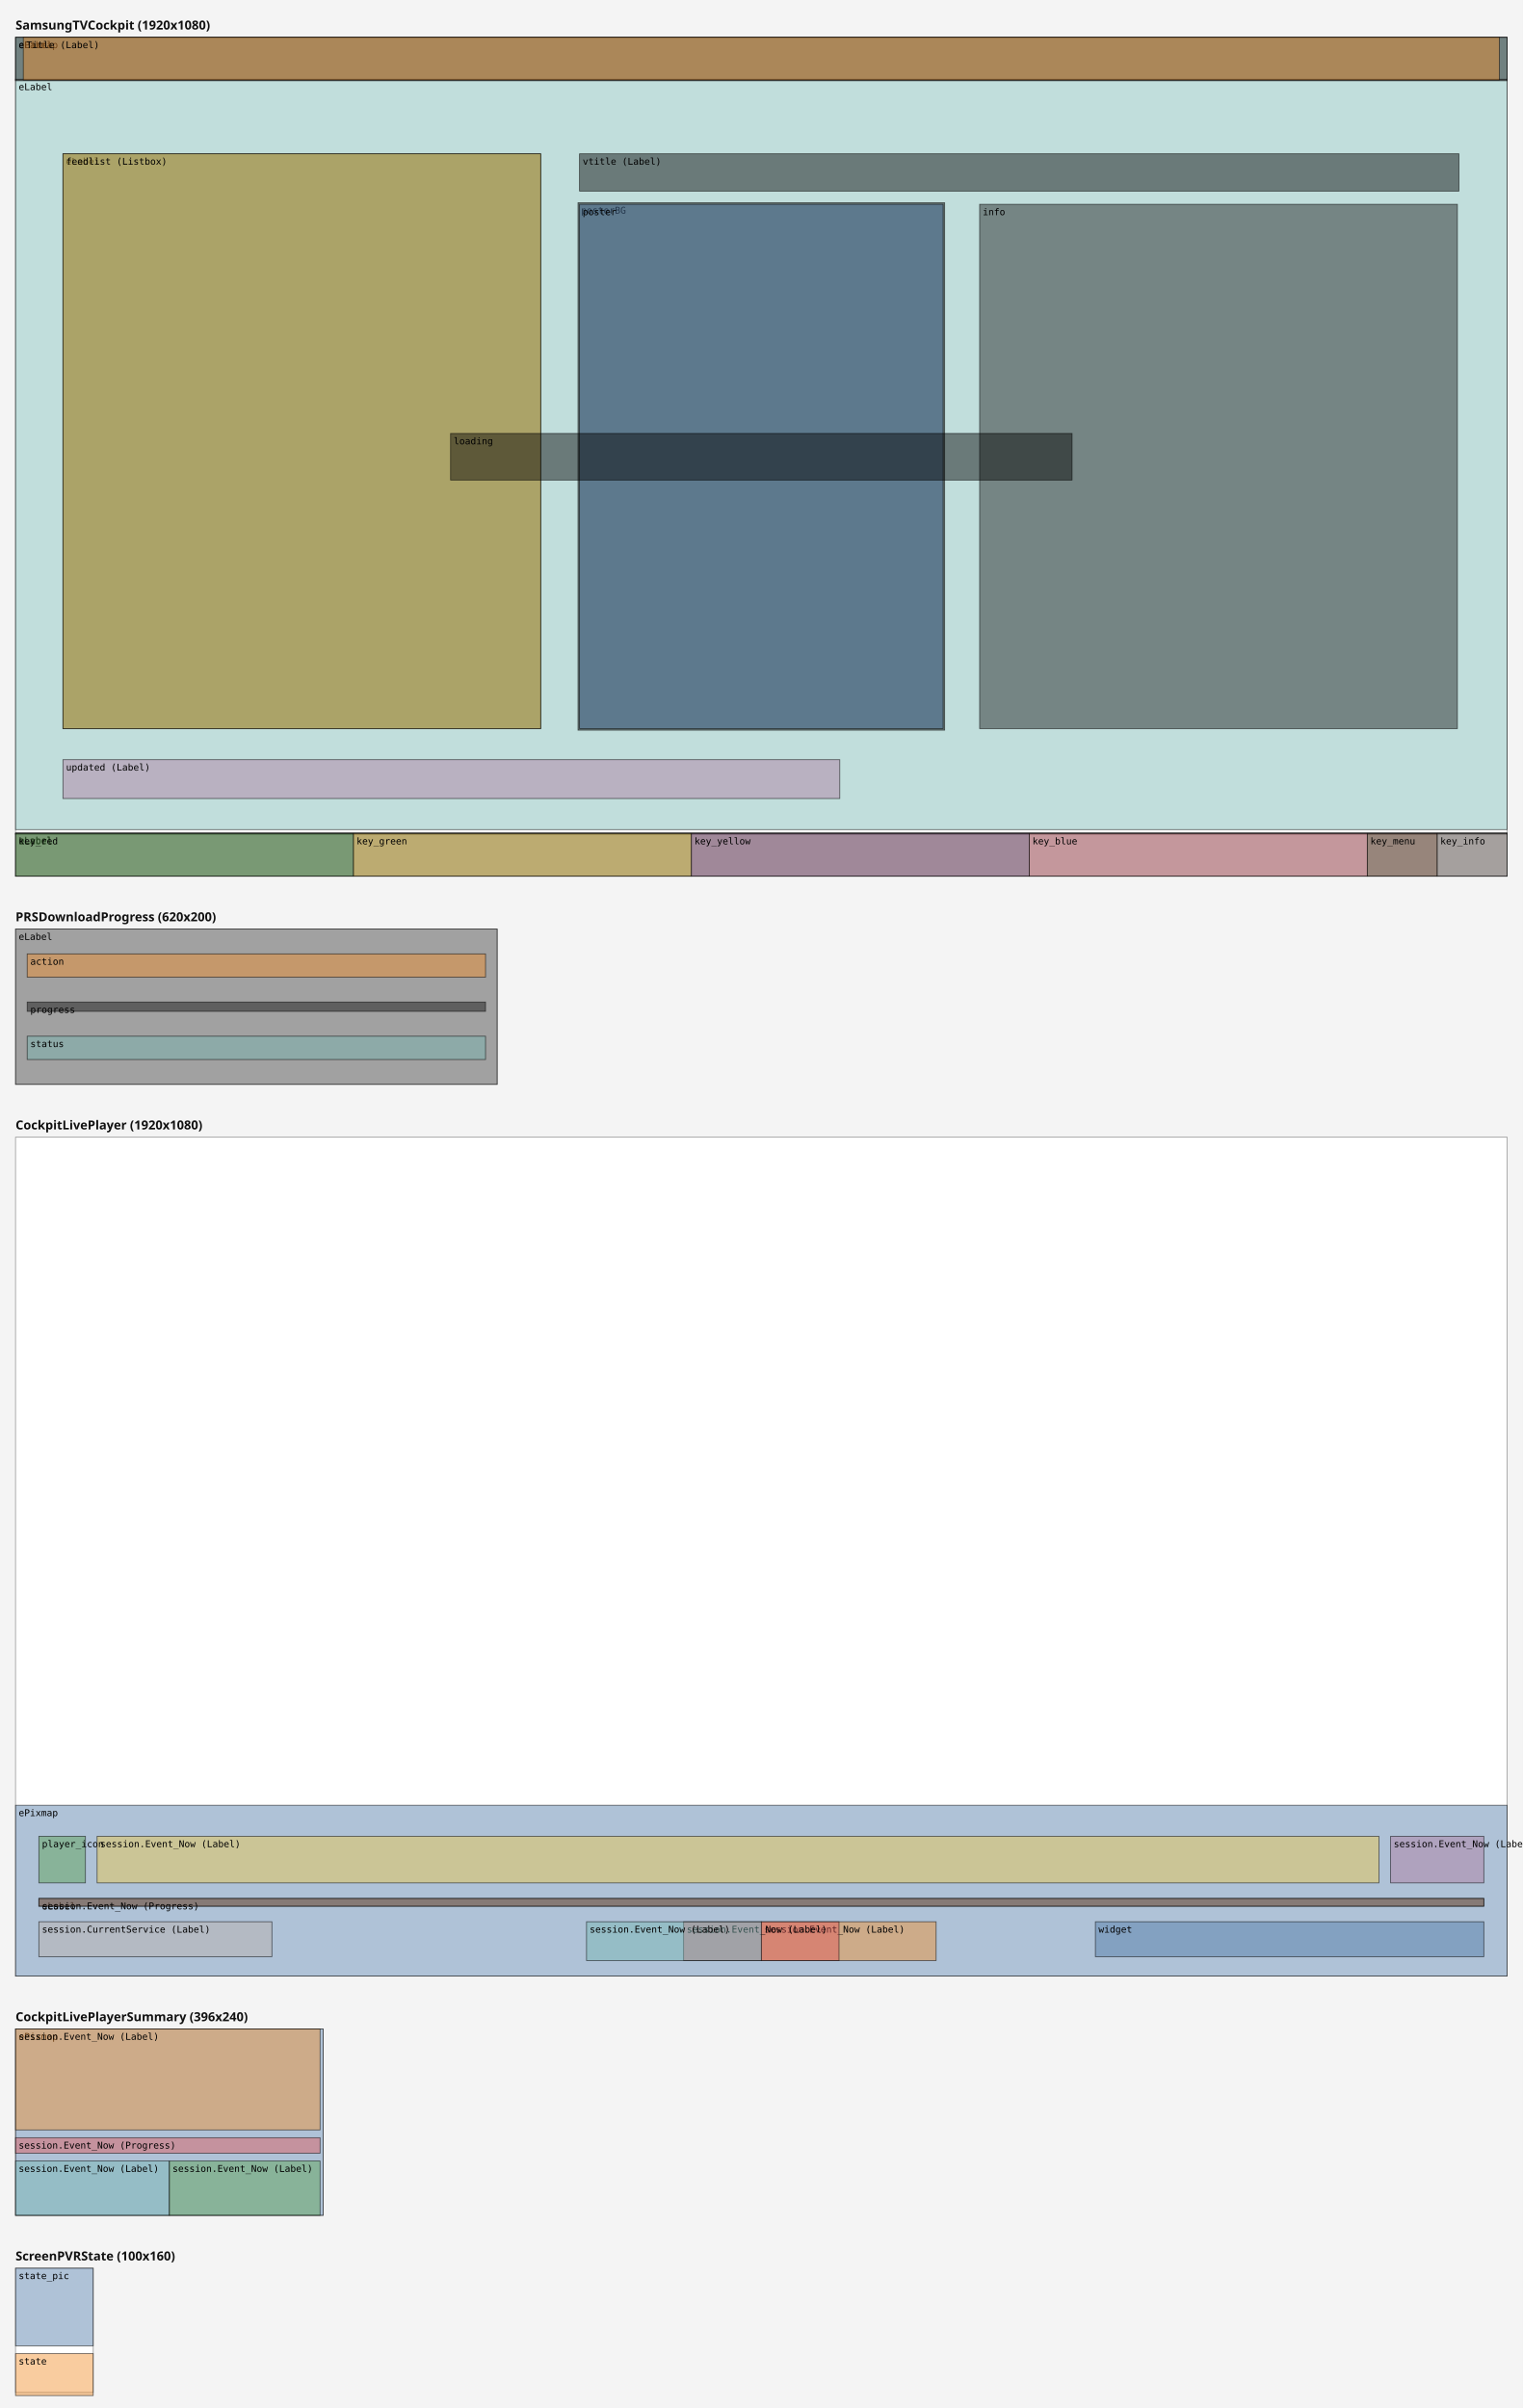
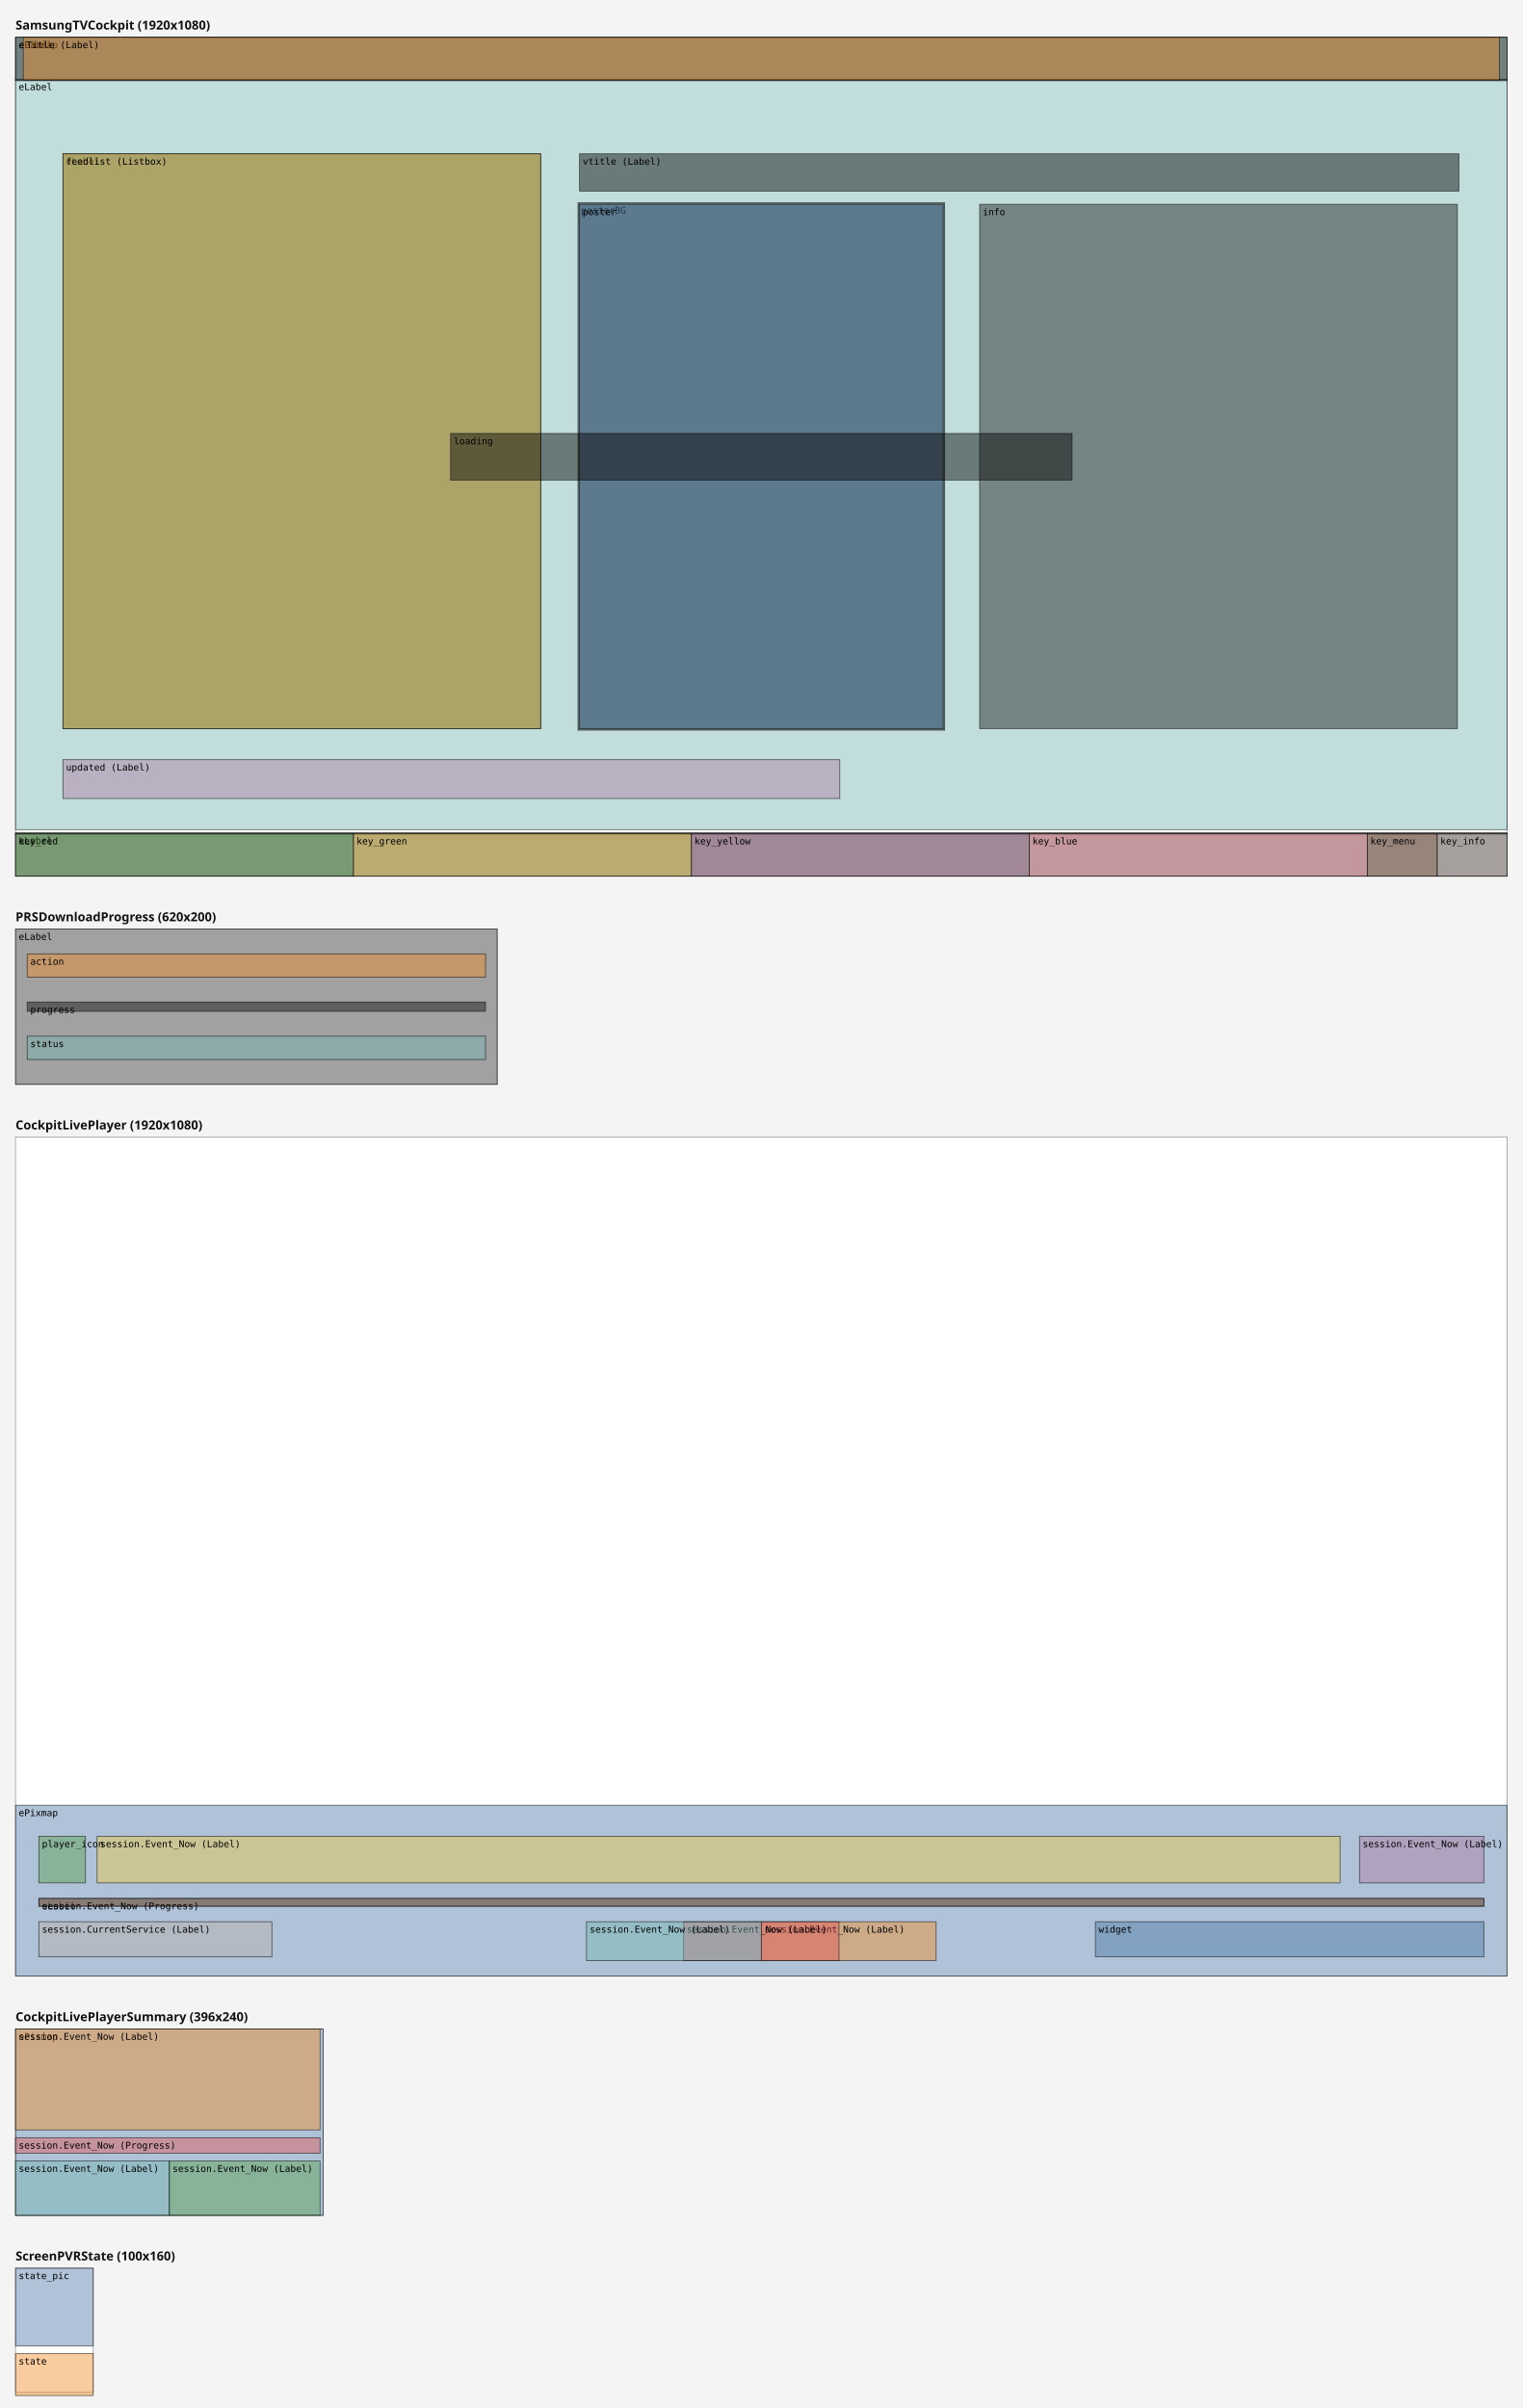
<svg xmlns="http://www.w3.org/2000/svg" width="1960" height="3100" viewBox="0 0 1960 3100">
  <rect x="0" y="0" width="1960" height="3100" fill="#f4f4f4" />
  <text x="20" y="38" font-family="sans-serif" font-size="16" font-weight="bold" fill="#111111">SamsungTVCockpit (1920x1080)</text>
  <g data-screen="0" transform="translate(20,48)">
    <rect x="0" y="0" width="1920" height="1080" fill="#ffffff" stroke="#999999" stroke-width="1" />
    <g>
      <rect data-ref="0:3" x="0" y="0" width="1920" height="1020" fill="#76b7b2" fill-opacity="0.45" stroke="#000000" stroke-opacity="0.6" stroke-width="1" />
      <text x="4" y="14" font-family="monospace" font-size="12" fill="#000000">ePixmap</text>
    </g>
    <g>
      <rect data-ref="0:0" x="0" y="0" width="1920" height="55" fill="#101010" fill-opacity="0.45" stroke="#000000" stroke-opacity="0.6" stroke-width="1" />
      <text x="4" y="14" font-family="monospace" font-size="12" fill="#000000">eLabel</text>
    </g>
    <g>
      <rect data-ref="0:2" x="0" y="54" width="1920" height="2" fill="#404040" fill-opacity="0.45" stroke="#000000" stroke-opacity="0.6" stroke-width="1" />
      <text x="4" y="68" font-family="monospace" font-size="12" fill="#000000">eLabel</text>
    </g>
    <g>
      <rect data-ref="0:12" x="0" y="1024" width="1920" height="2" fill="#404040" fill-opacity="0.45" stroke="#000000" stroke-opacity="0.6" stroke-width="1" />
      <text x="4" y="1038" font-family="monospace" font-size="12" fill="#000000">eLabel</text>
    </g>
    <g>
      <rect data-ref="0:13" x="0" y="1025" width="1920" height="55" fill="#101010" fill-opacity="0.45" stroke="#000000" stroke-opacity="0.6" stroke-width="1" />
      <text x="4" y="1039" font-family="monospace" font-size="12" fill="#000000">eLabel</text>
    </g>
    <g>
      <rect data-ref="0:1" x="10" y="0" width="1900" height="55" fill="#f28e2b" fill-opacity="0.45" stroke="#000000" stroke-opacity="0.6" stroke-width="1" />
      <text x="14" y="14" font-family="monospace" font-size="12" fill="#000000">Title (Label)</text>
    </g>
    <g>
      <rect data-ref="0:4" x="61" y="150" width="615" height="740" fill="#1a1a1a" fill-opacity="0.45" stroke="#000000" stroke-opacity="0.6" stroke-width="1" />
      <text x="65" y="164" font-family="monospace" font-size="12" fill="#000000">eLabel</text>
    </g>
    <g>
      <rect data-ref="0:14" x="0" y="1025" width="435" height="55" fill="#59a14f" fill-opacity="0.45" stroke="#000000" stroke-opacity="0.6" stroke-width="1" />
      <text x="4" y="1039" font-family="monospace" font-size="12" fill="#000000">key_red</text>
    </g>
    <g>
      <rect data-ref="0:15" x="435" y="1025" width="435" height="55" fill="#edc948" fill-opacity="0.45" stroke="#000000" stroke-opacity="0.6" stroke-width="1" />
      <text x="439" y="1039" font-family="monospace" font-size="12" fill="#000000">key_green</text>
    </g>
    <g>
      <rect data-ref="0:16" x="870" y="1025" width="435" height="55" fill="#b07aa1" fill-opacity="0.45" stroke="#000000" stroke-opacity="0.6" stroke-width="1" />
      <text x="874" y="1039" font-family="monospace" font-size="12" fill="#000000">key_yellow</text>
    </g>
    <g>
      <rect data-ref="0:17" x="1305" y="1025" width="435" height="55" fill="#ff9da7" fill-opacity="0.45" stroke="#000000" stroke-opacity="0.6" stroke-width="1" />
      <text x="1309" y="1039" font-family="monospace" font-size="12" fill="#000000">key_blue</text>
    </g>
    <g>
      <rect data-ref="0:18" x="1740" y="1025" width="90" height="55" fill="#9c755f" fill-opacity="0.45" stroke="#000000" stroke-opacity="0.6" stroke-width="1" />
      <text x="1744" y="1039" font-family="monospace" font-size="12" fill="#000000">key_menu</text>
    </g>
    <g>
      <rect data-ref="0:19" x="1830" y="1025" width="90" height="55" fill="#bab0ac" fill-opacity="0.45" stroke="#000000" stroke-opacity="0.6" stroke-width="1" />
      <text x="1834" y="1039" font-family="monospace" font-size="12" fill="#000000">key_info</text>
    </g>
    <g>
      <rect data-ref="0:9" x="724" y="213" width="472" height="679" fill="#000000" fill-opacity="0.45" stroke="#000000" stroke-opacity="0.6" stroke-width="1" />
      <text x="728" y="227" font-family="monospace" font-size="12" fill="#000000">posterBG</text>
    </g>
    <g>
      <rect data-ref="0:5" x="61" y="150" width="615" height="740" fill="#edc948" fill-opacity="0.45" stroke="#000000" stroke-opacity="0.6" stroke-width="1" />
      <text x="65" y="164" font-family="monospace" font-size="12" fill="#000000">feedlist (Listbox)</text>
    </g>
    <g>
      <rect data-ref="0:6" x="61" y="930" width="1000" height="50" fill="#b07aa1" fill-opacity="0.45" stroke="#000000" stroke-opacity="0.6" stroke-width="1" />
      <text x="65" y="944" font-family="monospace" font-size="12" fill="#000000">updated (Label)</text>
    </g>
    <g>
      <rect data-ref="0:8" x="726" y="150" width="1132" height="48" fill="#000000" fill-opacity="0.45" stroke="#000000" stroke-opacity="0.6" stroke-width="1" />
      <text x="730" y="164" font-family="monospace" font-size="12" fill="#000000">vtitle (Label)</text>
    </g>
    <g>
      <rect data-ref="0:10" x="726" y="215" width="468" height="675" fill="#4e79a7" fill-opacity="0.45" stroke="#000000" stroke-opacity="0.6" stroke-width="1" />
      <text x="730" y="229" font-family="monospace" font-size="12" fill="#000000">poster</text>
    </g>
    <g>
      <rect data-ref="0:11" x="1241" y="215" width="615" height="675" fill="#1a1a1a" fill-opacity="0.45" stroke="#000000" stroke-opacity="0.6" stroke-width="1" />
      <text x="1245" y="229" font-family="monospace" font-size="12" fill="#000000">info</text>
    </g>
    <g>
      <rect data-ref="0:7" x="560" y="510" width="800" height="60" fill="#000000" fill-opacity="0.45" stroke="#000000" stroke-opacity="0.6" stroke-width="1" />
      <text x="564" y="524" font-family="monospace" font-size="12" fill="#000000">loading</text>
    </g>
  </g>
  <text x="20" y="1186" font-family="sans-serif" font-size="16" font-weight="bold" fill="#111111">PRSDownloadProgress (620x200)</text>
  <g data-screen="1" transform="translate(20,1196)">
    <rect x="0" y="0" width="620" height="200" fill="#ffffff" stroke="#999999" stroke-width="1" />
    <g>
      <rect data-ref="1:0" x="0" y="0" width="620" height="200" fill="#303030" fill-opacity="0.45" stroke="#000000" stroke-opacity="0.6" stroke-width="1" />
      <text x="4" y="14" font-family="monospace" font-size="12" fill="#000000">eLabel</text>
    </g>
    <g>
      <rect data-ref="1:1" x="15" y="32" width="590" height="30" fill="#f28e2b" fill-opacity="0.45" stroke="#000000" stroke-opacity="0.6" stroke-width="1" />
      <text x="19" y="46" font-family="monospace" font-size="12" fill="#000000">action</text>
    </g>
    <g>
      <rect data-ref="1:3" x="15" y="138" width="590" height="30" fill="#76b7b2" fill-opacity="0.45" stroke="#000000" stroke-opacity="0.6" stroke-width="1" />
      <text x="19" y="152" font-family="monospace" font-size="12" fill="#000000">status</text>
    </g>
    <g>
      <rect data-ref="1:2" x="15" y="94" width="590" height="12" fill="#101010" fill-opacity="0.45" stroke="#000000" stroke-opacity="0.6" stroke-width="1" />
      <text x="19" y="108" font-family="monospace" font-size="12" fill="#000000">progress</text>
    </g>
  </g>
  <text x="20" y="1454" font-family="sans-serif" font-size="16" font-weight="bold" fill="#111111">CockpitLivePlayer (1920x1080)</text>
  <g data-screen="2" transform="translate(20,1464)">
    <rect x="0" y="0" width="1920" height="1080" fill="#ffffff" stroke="#999999" stroke-width="1" />
    <g>
      <rect data-ref="2:0" x="0" y="860" width="1920" height="220" fill="#4e79a7" fill-opacity="0.45" stroke="#000000" stroke-opacity="0.6" stroke-width="1" />
      <text x="4" y="874" font-family="monospace" font-size="12" fill="#000000">ePixmap</text>
    </g>
    <g>
      <rect data-ref="2:1" x="960" y="1010" width="225" height="50" fill="#f28e2b" fill-opacity="0.45" stroke="#000000" stroke-opacity="0.6" stroke-width="1" />
      <text x="964" y="1024" font-family="monospace" font-size="12" fill="#000000">session.Event_Now (Label)</text>
    </g>
    <g>
      <rect data-ref="2:2" x="860" y="1010" width="200" height="50" fill="#e15759" fill-opacity="0.45" stroke="#000000" stroke-opacity="0.6" stroke-width="1" />
      <text x="864" y="1024" font-family="monospace" font-size="12" fill="#000000">session.Event_Now (Label)</text>
    </g>
    <g>
      <rect data-ref="2:3" x="735" y="1010" width="225" height="50" fill="#76b7b2" fill-opacity="0.45" stroke="#000000" stroke-opacity="0.6" stroke-width="1" />
      <text x="739" y="1024" font-family="monospace" font-size="12" fill="#000000">session.Event_Now (Label)</text>
    </g>
    <g>
-       <rect data-ref="2:5" x="105" y="900" width="1650" height="60" fill="#edc948" fill-opacity="0.45" stroke="#000000" stroke-opacity="0.6" stroke-width="1" />
+       <rect data-ref="2:5" x="105" y="900" width="1600" height="60" fill="#edc948" fill-opacity="0.45" stroke="#000000" stroke-opacity="0.6" stroke-width="1" />
      <text x="109" y="914" font-family="monospace" font-size="12" fill="#000000">session.Event_Now (Label)</text>
    </g>
    <g>
-       <rect data-ref="2:6" x="1770" y="900" width="120" height="60" fill="#b07aa1" fill-opacity="0.45" stroke="#000000" stroke-opacity="0.6" stroke-width="1" />
-       <text x="1774" y="914" font-family="monospace" font-size="12" fill="#000000">session.Event_Now (Label)</text>
+       <rect data-ref="2:6" x="1730" y="900" width="160" height="60" fill="#b07aa1" fill-opacity="0.45" stroke="#000000" stroke-opacity="0.6" stroke-width="1" />
+       <text x="1734" y="914" font-family="monospace" font-size="12" fill="#000000">session.Event_Now (Label)</text>
    </g>
    <g>
      <rect data-ref="2:7" x="30" y="980" width="1860" height="10" fill="#303030" fill-opacity="0.45" stroke="#000000" stroke-opacity="0.6" stroke-width="1" />
      <text x="34" y="994" font-family="monospace" font-size="12" fill="#000000">eLabel</text>
    </g>
    <g>
      <rect data-ref="2:4" x="30" y="900" width="60" height="60" fill="#59a14f" fill-opacity="0.45" stroke="#000000" stroke-opacity="0.6" stroke-width="1" />
      <text x="34" y="914" font-family="monospace" font-size="12" fill="#000000">player_icon</text>
    </g>
    <g>
      <rect data-ref="2:8" x="30" y="980" width="1860" height="10" fill="#9c755f" fill-opacity="0.45" stroke="#000000" stroke-opacity="0.6" stroke-width="1" />
      <text x="34" y="994" font-family="monospace" font-size="12" fill="#000000">session.Event_Now (Progress)</text>
    </g>
    <g>
      <rect data-ref="2:9" x="30" y="1010" width="300" height="45" fill="#bab0ac" fill-opacity="0.45" stroke="#000000" stroke-opacity="0.6" stroke-width="1" />
      <text x="34" y="1024" font-family="monospace" font-size="12" fill="#000000">session.CurrentService (Label)</text>
    </g>
    <g>
      <rect data-ref="2:10" x="1390" y="1010" width="500" height="45" fill="#4e79a7" fill-opacity="0.45" stroke="#000000" stroke-opacity="0.6" stroke-width="1" />
      <text x="1394" y="1024" font-family="monospace" font-size="12" fill="#000000">widget</text>
    </g>
  </g>
  <text x="20" y="2602" font-family="sans-serif" font-size="16" font-weight="bold" fill="#111111">CockpitLivePlayerSummary (396x240)</text>
  <g data-screen="3" transform="translate(20,2612)">
    <rect x="0" y="0" width="396" height="240" fill="#ffffff" stroke="#999999" stroke-width="1" />
    <g>
      <rect data-ref="3:0" x="0" y="0" width="396" height="240" fill="#4e79a7" fill-opacity="0.45" stroke="#000000" stroke-opacity="0.6" stroke-width="1" />
      <text x="4" y="14" font-family="monospace" font-size="12" fill="#000000">ePixmap</text>
    </g>
    <g>
      <rect data-ref="3:3" x="0" y="170" width="198" height="70" fill="#76b7b2" fill-opacity="0.45" stroke="#000000" stroke-opacity="0.6" stroke-width="1" />
      <text x="4" y="184" font-family="monospace" font-size="12" fill="#000000">session.Event_Now (Label)</text>
    </g>
    <g>
      <rect data-ref="3:4" x="198" y="170" width="194" height="70" fill="#59a14f" fill-opacity="0.45" stroke="#000000" stroke-opacity="0.6" stroke-width="1" />
      <text x="202" y="184" font-family="monospace" font-size="12" fill="#000000">session.Event_Now (Label)</text>
    </g>
    <g>
      <rect data-ref="3:1" x="0" y="0" width="392" height="130" fill="#f28e2b" fill-opacity="0.45" stroke="#000000" stroke-opacity="0.6" stroke-width="1" />
      <text x="4" y="14" font-family="monospace" font-size="12" fill="#000000">session.Event_Now (Label)</text>
    </g>
    <g>
      <rect data-ref="3:2" x="0" y="140" width="392" height="20" fill="#e15759" fill-opacity="0.45" stroke="#000000" stroke-opacity="0.6" stroke-width="1" />
      <text x="4" y="154" font-family="monospace" font-size="12" fill="#000000">session.Event_Now (Progress)</text>
    </g>
  </g>
  <text x="20" y="2910" font-family="sans-serif" font-size="16" font-weight="bold" fill="#111111">ScreenPVRState (100x160)</text>
  <g data-screen="4" transform="translate(20,2920)">
    <rect x="0" y="0" width="100" height="160" fill="#ffffff" stroke="#999999" stroke-width="1" />
    <g>
      <rect data-ref="4:0" x="0" y="0" width="100" height="100" fill="#4e79a7" fill-opacity="0.45" stroke="#000000" stroke-opacity="0.6" stroke-width="1" />
      <text x="4" y="14" font-family="monospace" font-size="12" fill="#000000">state_pic</text>
    </g>
    <g>
      <rect data-ref="4:1" x="0" y="110" width="100" height="54" fill="#f28e2b" fill-opacity="0.45" stroke="#000000" stroke-opacity="0.6" stroke-width="1" />
      <text x="4" y="124" font-family="monospace" font-size="12" fill="#000000">state</text>
    </g>
  </g>
</svg>
